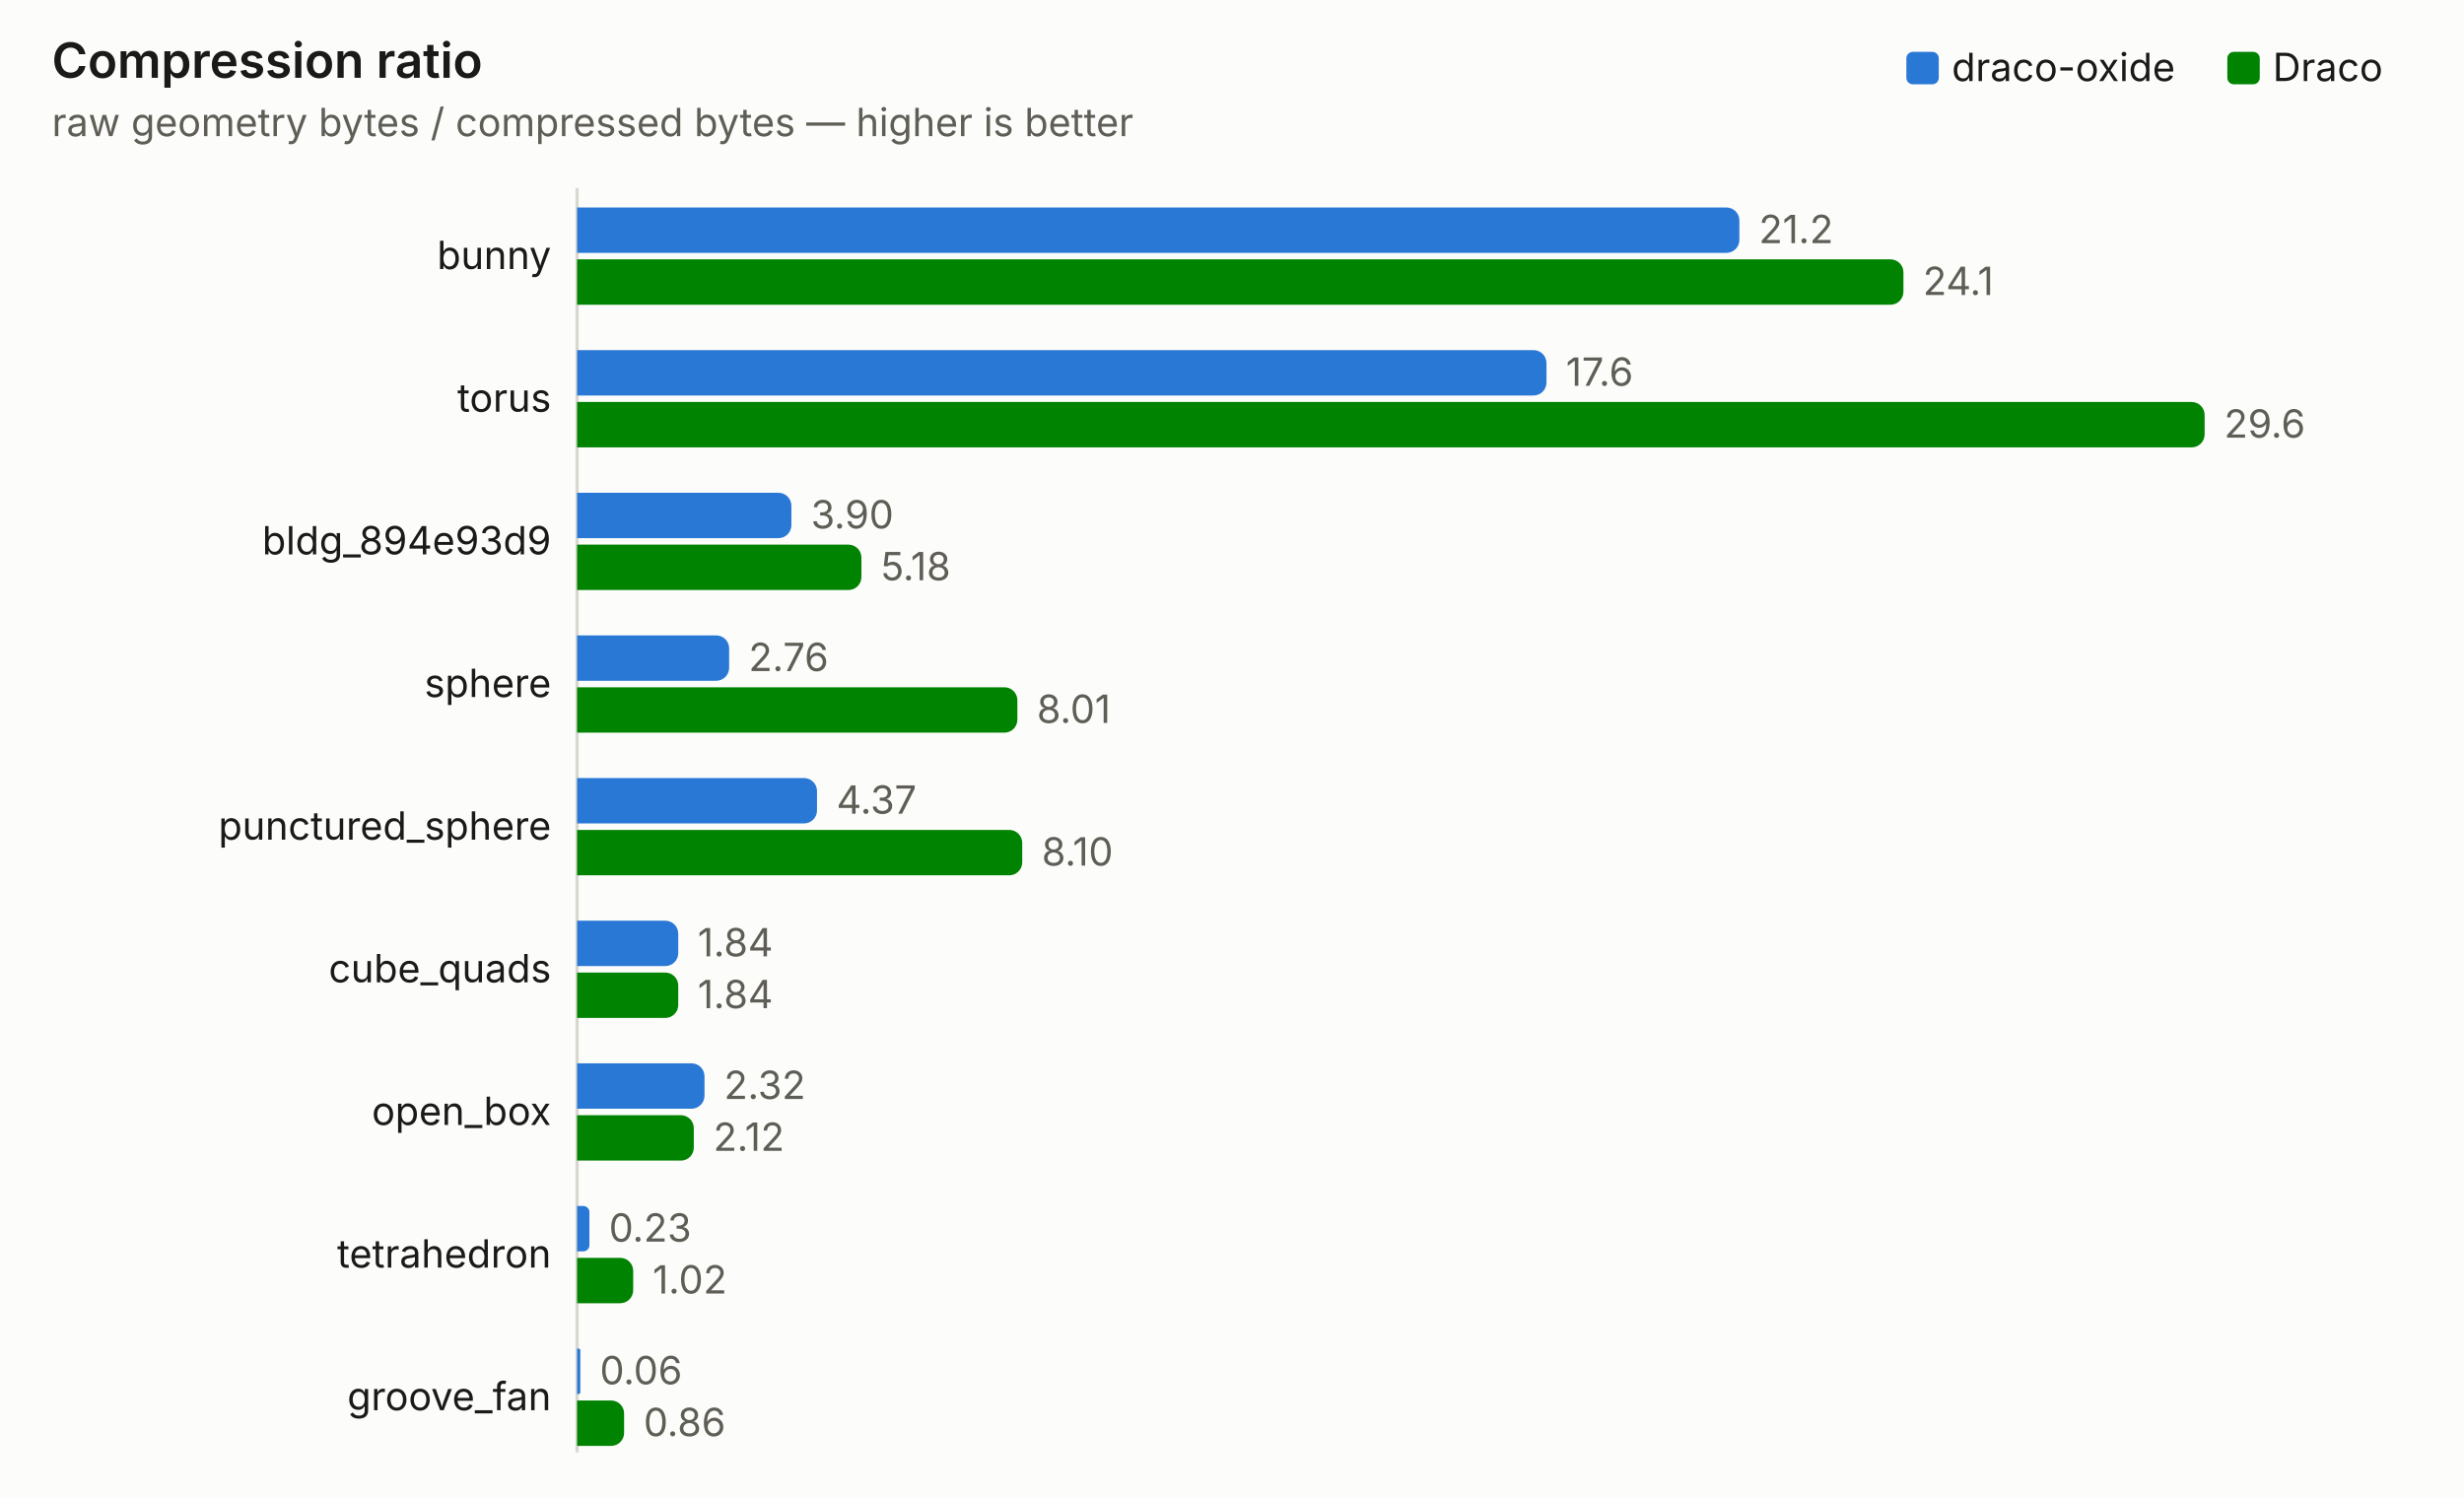
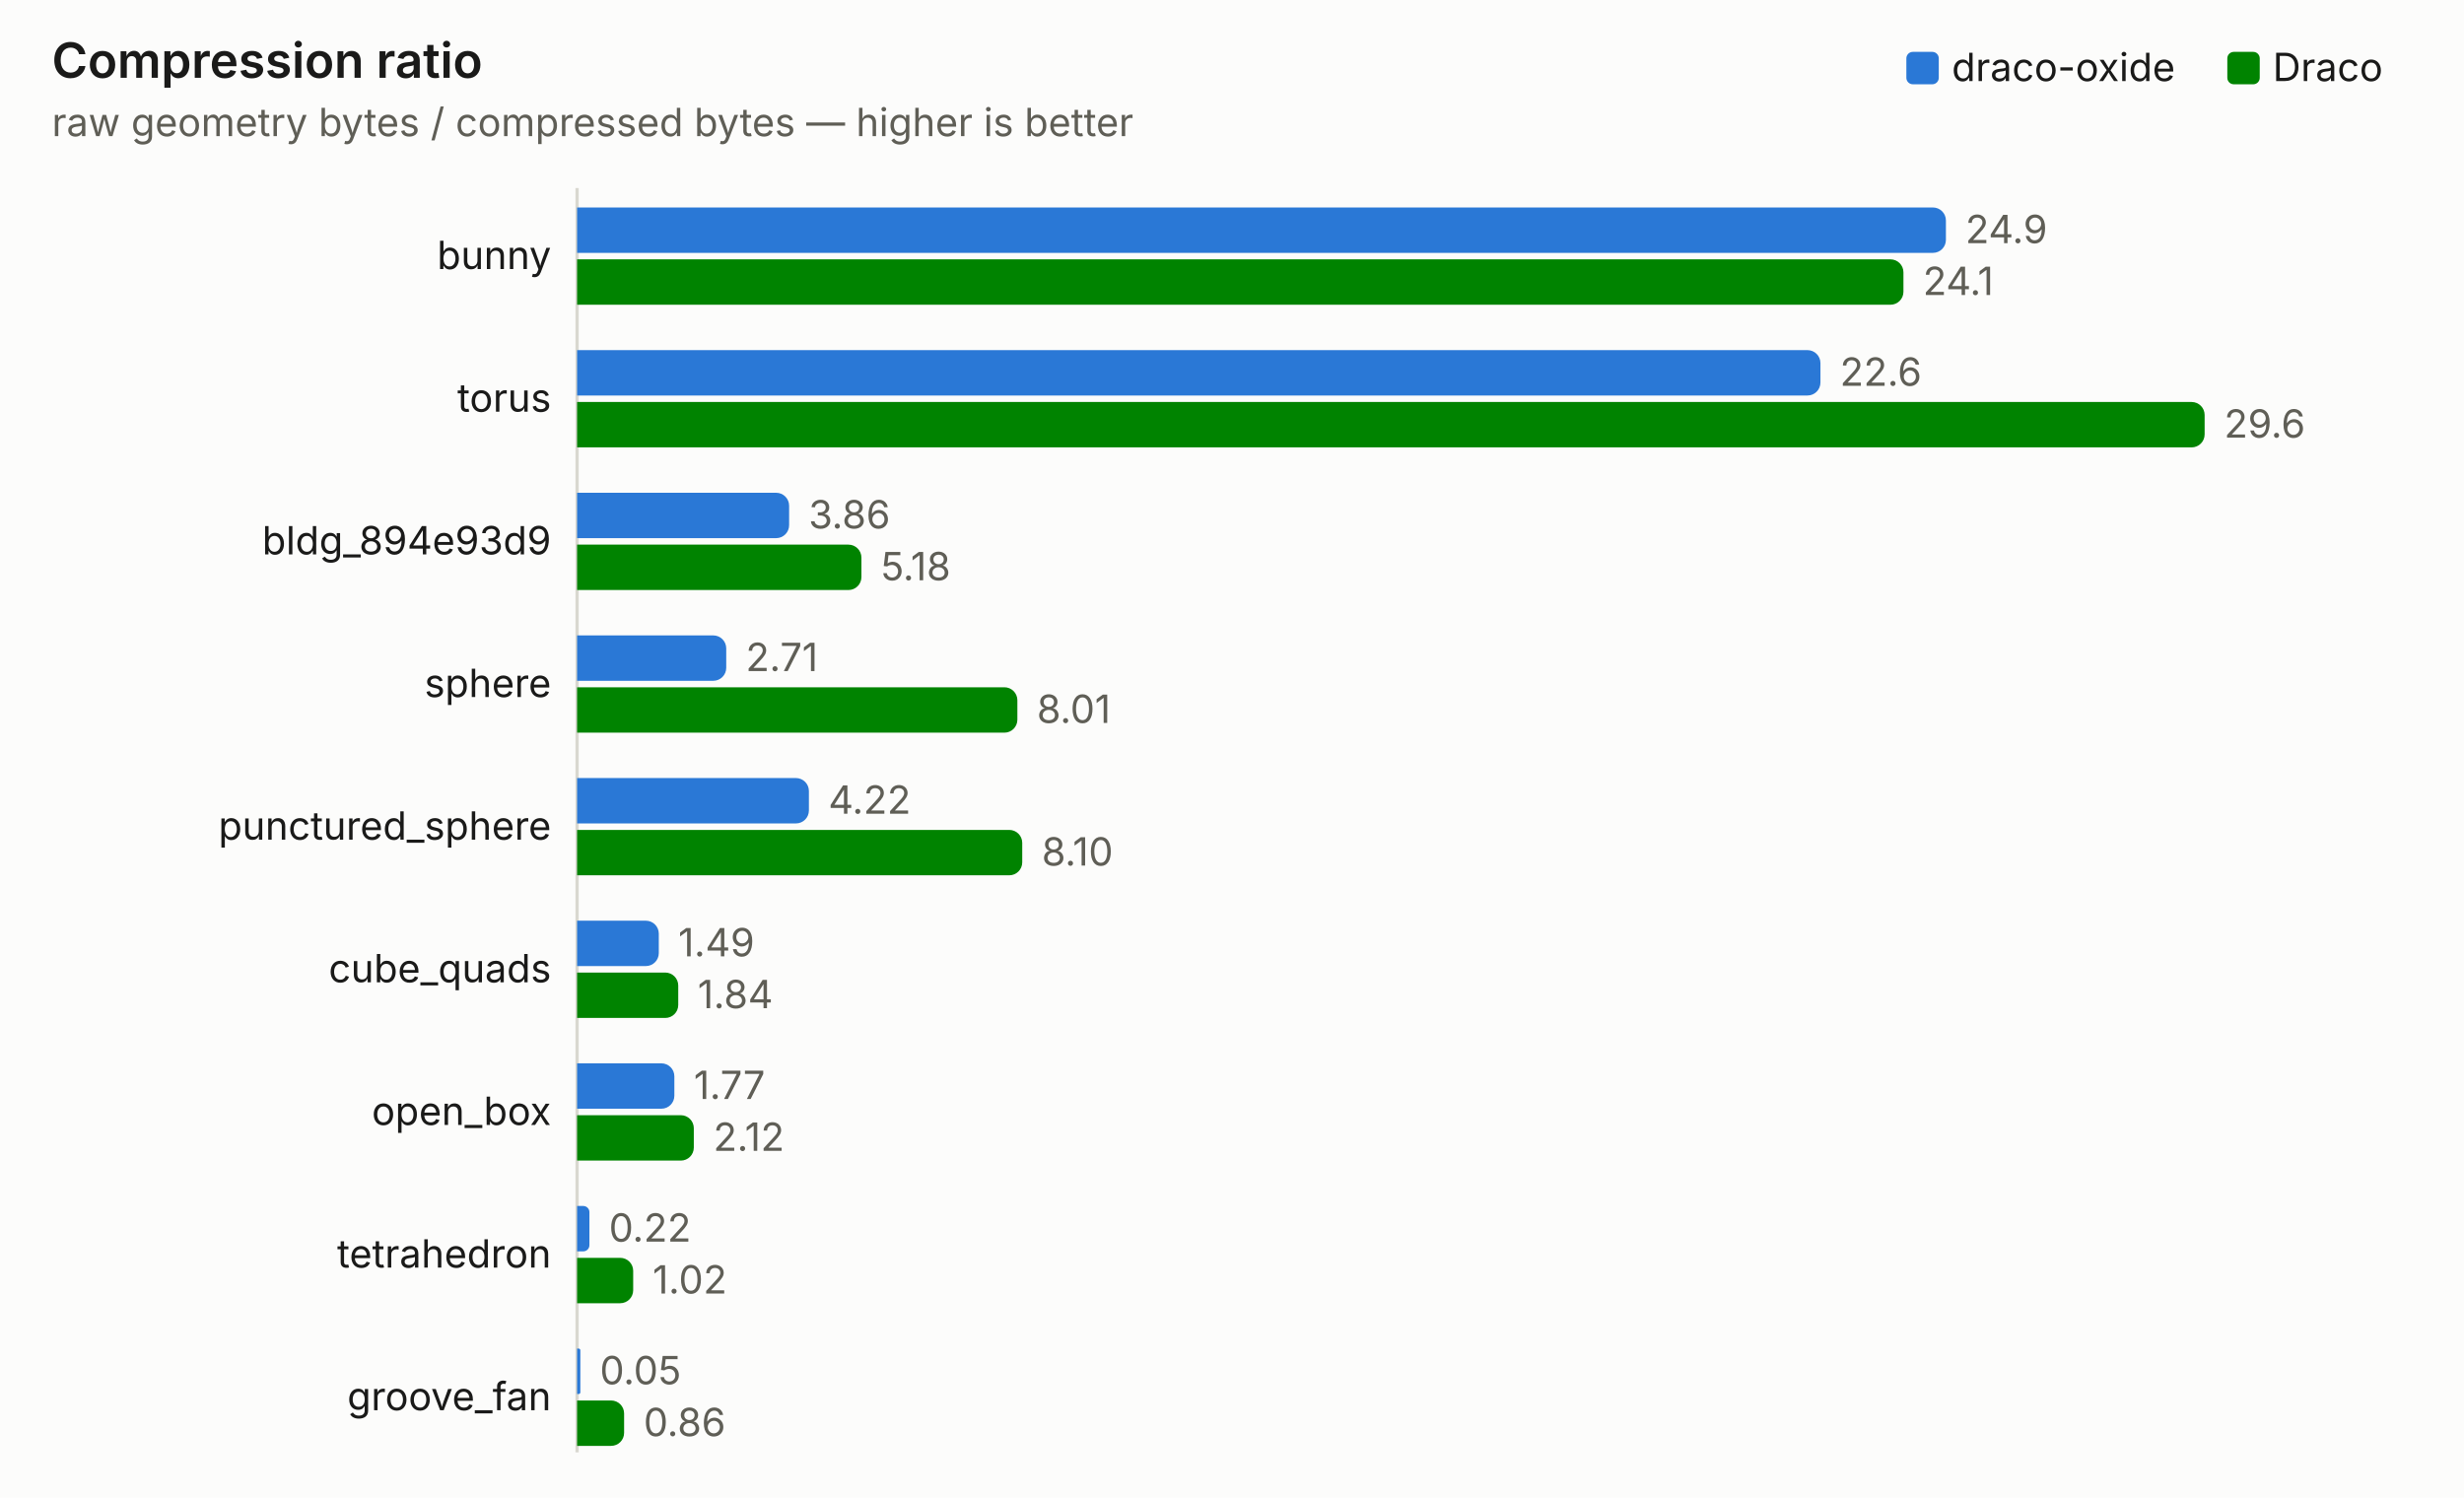
<svg xmlns="http://www.w3.org/2000/svg" width="760" height="462" viewBox="0 0 760 462" font-family="system-ui, -apple-system, 'Segoe UI', sans-serif" font-size="12">
  <rect width="760" height="462" fill="#fcfcfb" />
  <text x="16" y="24" font-size="15" font-weight="600" fill="#1a1a19">Compression ratio</text>
  <text x="16" y="42" fill="#5f5e56">raw geometry bytes / compressed bytes — higher is better</text>
  <rect x="588.0" y="16" width="10" height="10" rx="2" fill="#2a78d6" />
  <text x="602.0" y="25" fill="#1a1a19">draco-oxide</text>
  <rect x="687.0" y="16" width="10" height="10" rx="2" fill="#008300" />
  <text x="701.0" y="25" fill="#1a1a19">Draco</text>
  <line x1="178" y1="58.0" x2="178" y2="448.0" stroke="#d9d8d0" stroke-width="1" />
  <text x="170.0" y="83.0" text-anchor="end" fill="#1a1a19">bunny</text>
-   <path d="M178.0 64.0 h354.5 a4.0 4.0 0 0 1 4.0 4.0 v6.0 a4.0 4.0 0 0 1 -4.0 4.0 h-354.5 Z" fill="#2a78d6" />
-   <text x="542.5" y="75.0" fill="#5f5e56">21.2</text>
+   <path d="M178.0 64.0 h418.2 a4.0 4.0 0 0 1 4.0 4.0 v6.0 a4.0 4.0 0 0 1 -4.0 4.0 h-418.2 Z" fill="#2a78d6" />
+   <text x="606.2" y="75.0" fill="#5f5e56">24.9</text>
  <path d="M178.0 80.0 h405.1 a4.0 4.0 0 0 1 4.0 4.0 v6.0 a4.0 4.0 0 0 1 -4.0 4.0 h-405.1 Z" fill="#008300" />
  <text x="593.1" y="91.0" fill="#5f5e56">24.1</text>
  <text x="170.0" y="127.0" text-anchor="end" fill="#1a1a19">torus</text>
-   <path d="M178.0 108.0 h295.0 a4.0 4.0 0 0 1 4.0 4.0 v6.0 a4.0 4.0 0 0 1 -4.0 4.0 h-295.0 Z" fill="#2a78d6" />
-   <text x="483.0" y="119.0" fill="#5f5e56">17.6</text>
+   <path d="M178.0 108.0 h379.5 a4.0 4.0 0 0 1 4.0 4.0 v6.0 a4.0 4.0 0 0 1 -4.0 4.0 h-379.5 Z" fill="#2a78d6" />
+   <text x="567.5" y="119.0" fill="#5f5e56">22.6</text>
  <path d="M178.0 124.0 h498.0 a4.0 4.0 0 0 1 4.0 4.0 v6.0 a4.0 4.0 0 0 1 -4.0 4.0 h-498.0 Z" fill="#008300" />
  <text x="686.0" y="135.0" fill="#5f5e56">29.6</text>
  <text x="170.0" y="171.0" text-anchor="end" fill="#1a1a19">bldg_894e93d9</text>
-   <path d="M178.0 152.0 h62.1 a4.0 4.0 0 0 1 4.0 4.0 v6.0 a4.0 4.0 0 0 1 -4.0 4.0 h-62.1 Z" fill="#2a78d6" />
-   <text x="250.1" y="163.0" fill="#5f5e56">3.90</text>
+   <path d="M178.0 152.0 h61.4 a4.0 4.0 0 0 1 4.0 4.0 v6.0 a4.0 4.0 0 0 1 -4.0 4.0 h-61.4 Z" fill="#2a78d6" />
+   <text x="249.4" y="163.0" fill="#5f5e56">3.86</text>
  <path d="M178.0 168.0 h83.7 a4.0 4.0 0 0 1 4.0 4.0 v6.0 a4.0 4.0 0 0 1 -4.0 4.0 h-83.7 Z" fill="#008300" />
  <text x="271.7" y="179.0" fill="#5f5e56">5.18</text>
  <text x="170.0" y="215.0" text-anchor="end" fill="#1a1a19">sphere</text>
-   <path d="M178.0 196.0 h42.9 a4.0 4.0 0 0 1 4.0 4.0 v6.0 a4.0 4.0 0 0 1 -4.0 4.0 h-42.9 Z" fill="#2a78d6" />
-   <text x="230.9" y="207.0" fill="#5f5e56">2.76</text>
+   <path d="M178.0 196.0 h42.0 a4.0 4.0 0 0 1 4.0 4.0 v6.0 a4.0 4.0 0 0 1 -4.0 4.0 h-42.0 Z" fill="#2a78d6" />
+   <text x="230.0" y="207.0" fill="#5f5e56">2.71</text>
  <path d="M178.0 212.0 h131.8 a4.0 4.0 0 0 1 4.0 4.0 v6.0 a4.0 4.0 0 0 1 -4.0 4.0 h-131.8 Z" fill="#008300" />
  <text x="319.8" y="223.0" fill="#5f5e56">8.01</text>
  <text x="170.0" y="259.0" text-anchor="end" fill="#1a1a19">punctured_sphere</text>
-   <path d="M178.0 240.0 h70.0 a4.0 4.0 0 0 1 4.0 4.0 v6.0 a4.0 4.0 0 0 1 -4.0 4.0 h-70.0 Z" fill="#2a78d6" />
-   <text x="258.0" y="251.0" fill="#5f5e56">4.37</text>
+   <path d="M178.0 240.0 h67.5 a4.0 4.0 0 0 1 4.0 4.0 v6.0 a4.0 4.0 0 0 1 -4.0 4.0 h-67.5 Z" fill="#2a78d6" />
+   <text x="255.5" y="251.0" fill="#5f5e56">4.22</text>
  <path d="M178.0 256.0 h133.3 a4.0 4.0 0 0 1 4.0 4.0 v6.0 a4.0 4.0 0 0 1 -4.0 4.0 h-133.3 Z" fill="#008300" />
  <text x="321.3" y="267.0" fill="#5f5e56">8.10</text>
  <text x="170.0" y="303.0" text-anchor="end" fill="#1a1a19">cube_quads</text>
-   <path d="M178.0 284.0 h27.2 a4.0 4.0 0 0 1 4.0 4.0 v6.0 a4.0 4.0 0 0 1 -4.0 4.0 h-27.2 Z" fill="#2a78d6" />
-   <text x="215.2" y="295.0" fill="#5f5e56">1.84</text>
+   <path d="M178.0 284.0 h21.2 a4.0 4.0 0 0 1 4.0 4.0 v6.0 a4.0 4.0 0 0 1 -4.0 4.0 h-21.2 Z" fill="#2a78d6" />
+   <text x="209.2" y="295.0" fill="#5f5e56">1.49</text>
  <path d="M178.0 300.0 h27.2 a4.0 4.0 0 0 1 4.0 4.0 v6.0 a4.0 4.0 0 0 1 -4.0 4.0 h-27.2 Z" fill="#008300" />
  <text x="215.2" y="311.0" fill="#5f5e56">1.84</text>
  <text x="170.0" y="347.0" text-anchor="end" fill="#1a1a19">open_box</text>
-   <path d="M178.0 328.0 h35.3 a4.0 4.0 0 0 1 4.0 4.0 v6.0 a4.0 4.0 0 0 1 -4.0 4.0 h-35.3 Z" fill="#2a78d6" />
-   <text x="223.3" y="339.0" fill="#5f5e56">2.32</text>
+   <path d="M178.0 328.0 h26.0 a4.0 4.0 0 0 1 4.0 4.0 v6.0 a4.0 4.0 0 0 1 -4.0 4.0 h-26.0 Z" fill="#2a78d6" />
+   <text x="214.0" y="339.0" fill="#5f5e56">1.77</text>
  <path d="M178.0 344.0 h32.0 a4.0 4.0 0 0 1 4.0 4.0 v6.0 a4.0 4.0 0 0 1 -4.0 4.0 h-32.0 Z" fill="#008300" />
  <text x="220.0" y="355.0" fill="#5f5e56">2.12</text>
  <text x="170.0" y="391.0" text-anchor="end" fill="#1a1a19">tetrahedron</text>
  <path d="M178.0 372.0 h1.9 a1.9 1.9 0 0 1 1.9 1.9 v10.2 a1.9 1.9 0 0 1 -1.9 1.9 h-1.9 Z" fill="#2a78d6" />
-   <text x="187.8" y="383.0" fill="#5f5e56">0.23</text>
+   <text x="187.8" y="383.0" fill="#5f5e56">0.22</text>
  <path d="M178.0 388.0 h13.3 a4.0 4.0 0 0 1 4.0 4.0 v6.0 a4.0 4.0 0 0 1 -4.0 4.0 h-13.3 Z" fill="#008300" />
  <text x="201.3" y="399.0" fill="#5f5e56">1.02</text>
  <text x="170.0" y="435.0" text-anchor="end" fill="#1a1a19">groove_fan</text>
  <path d="M178.0 416.0 h0.5 a0.5 0.5 0 0 1 0.5 0.5 v13.0 a0.5 0.5 0 0 1 -0.5 0.5 h-0.5 Z" fill="#2a78d6" />
-   <text x="185.0" y="427.0" fill="#5f5e56">0.06</text>
+   <text x="185.0" y="427.0" fill="#5f5e56">0.05</text>
  <path d="M178.0 432.0 h10.5 a4.0 4.0 0 0 1 4.0 4.0 v6.0 a4.0 4.0 0 0 1 -4.0 4.0 h-10.5 Z" fill="#008300" />
  <text x="198.5" y="443.0" fill="#5f5e56">0.86</text>
</svg>
